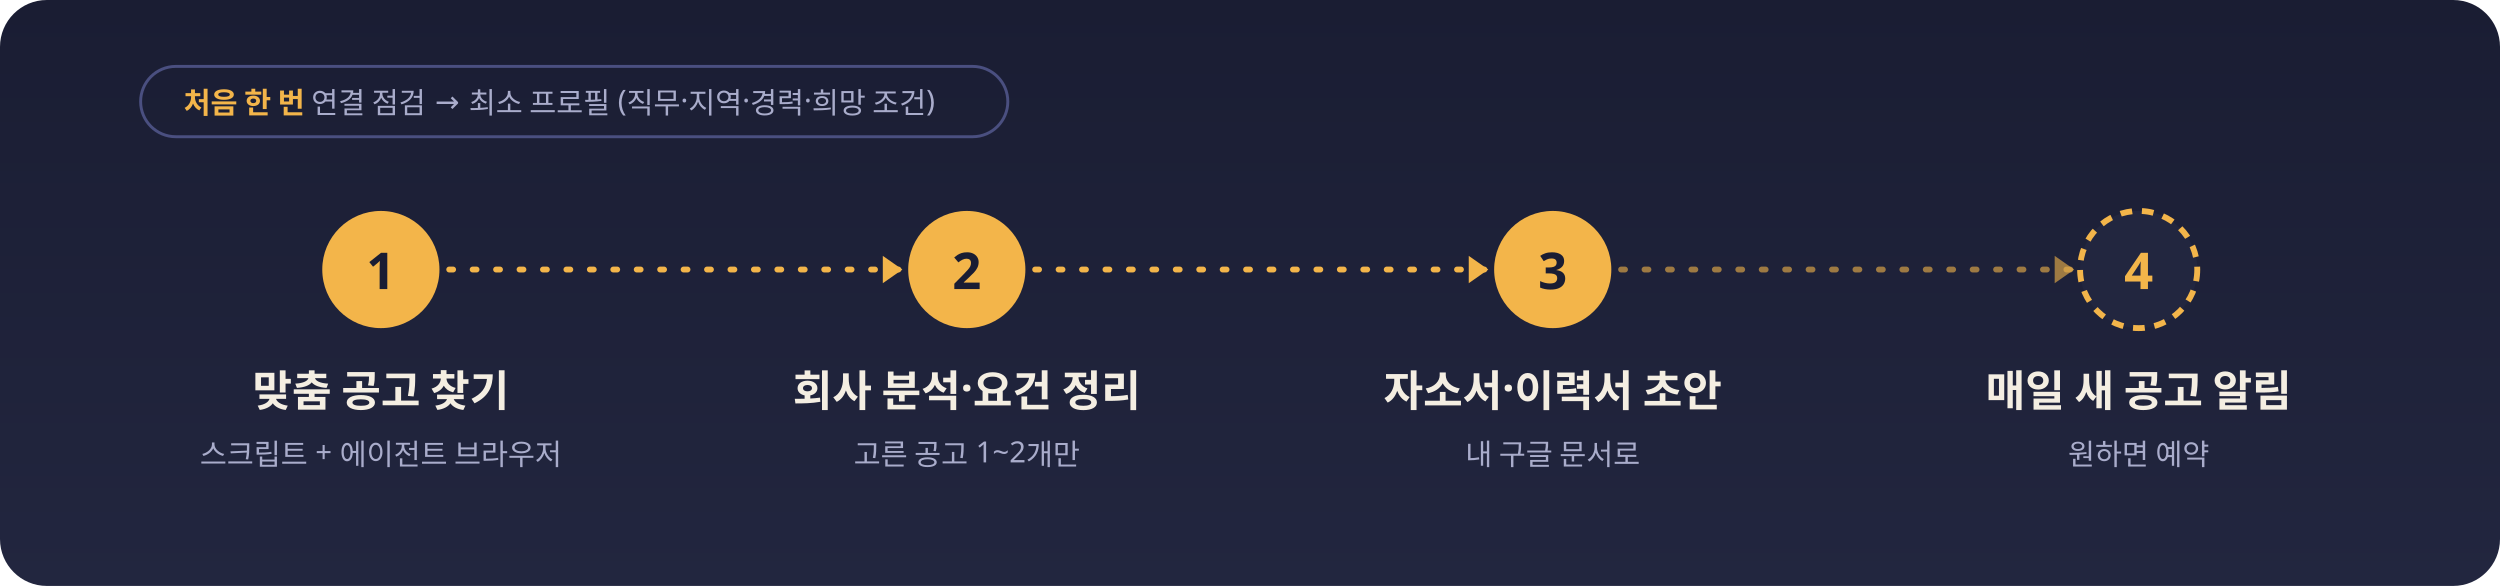
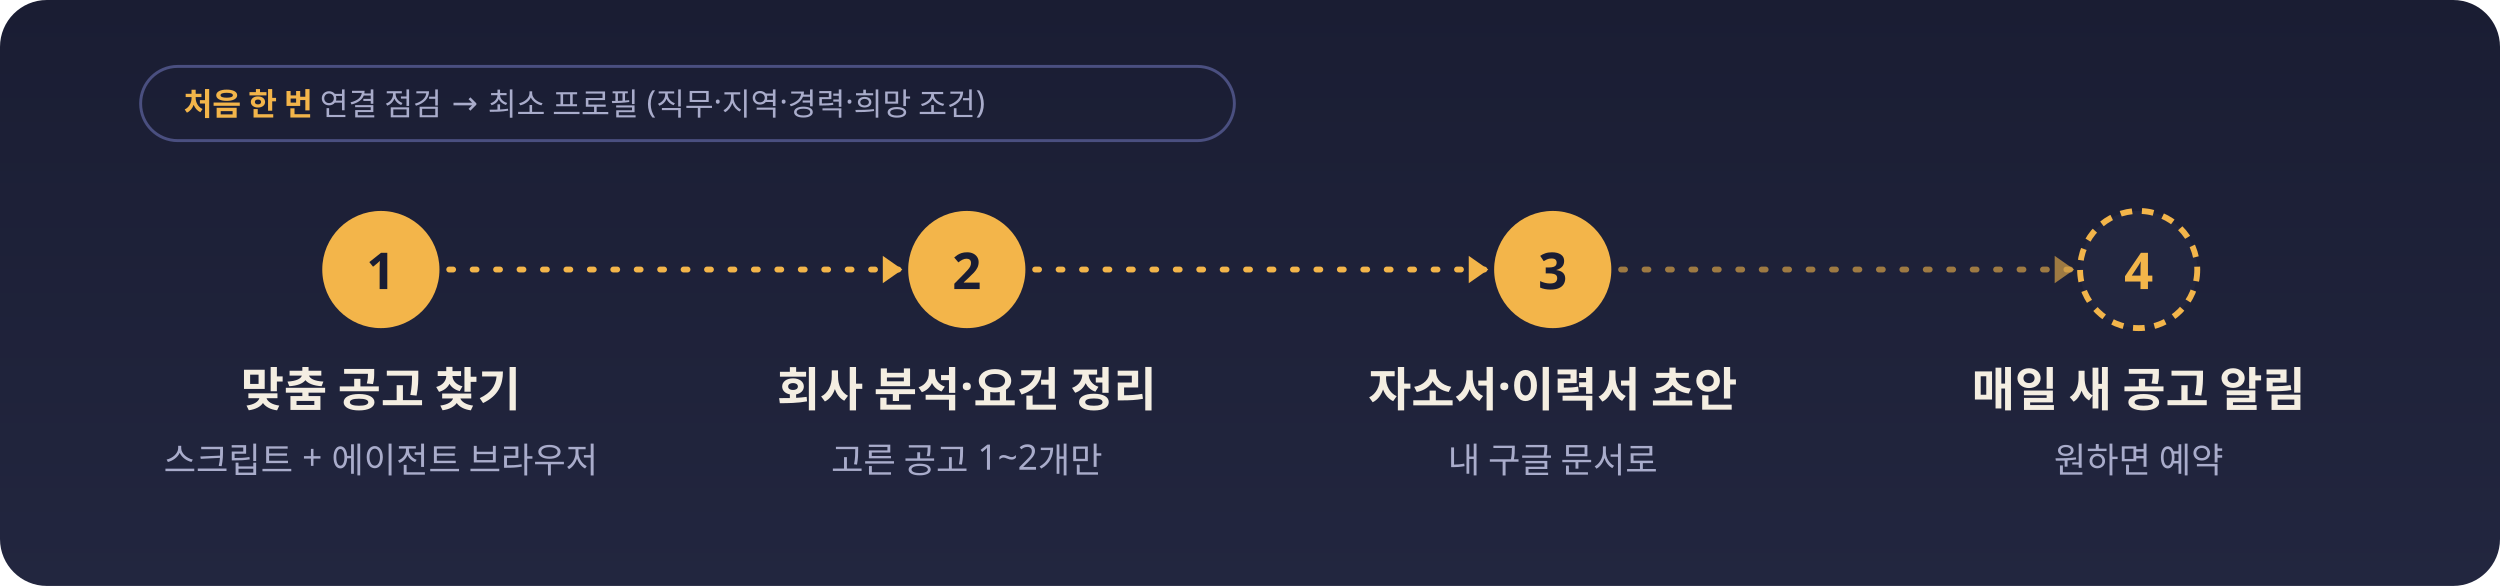
<svg xmlns="http://www.w3.org/2000/svg" viewBox="0 0 1280 300" width="1280" height="300" role="img" aria-labelledby="t d">
  <style>
    .ko{font-family:'Apple SD Gothic Neo','Malgun Gothic','Noto Sans KR',sans-serif}
    .flow{stroke-dasharray:2 10;animation:flow 1.4s linear infinite}
    @keyframes flow{to{stroke-dashoffset:-24}}
    @media (prefers-reduced-motion:reduce){.flow{animation:none}}
  </style>
  <defs>
    <clipPath id="card">
      <rect width="1280" height="300" rx="24" />
    </clipPath>
    <linearGradient id="bg" x1="0" y1="0" x2="0" y2="1">
      <stop offset="0" stop-color="#1A1D33" />
      <stop offset="1" stop-color="#22263F" />
    </linearGradient>
  </defs>
  <g clip-path="url(#card)">
    <rect width="1280" height="300" fill="url(#bg)" />
-     <rect x="72" y="34" width="444" height="36" rx="18" fill="none" stroke="#4A4F80" stroke-width="1.5" />
-     <text x="94" y="58" class="ko" font-size="15" fill="#A9ACCB">
+     <rect x="72" y="34" width="560" height="38" rx="19" fill="none" stroke="#4A4F80" stroke-width="1.5" />
+     <text x="94" y="59" class="ko" font-size="16" fill="#A9ACCB">
      <tspan fill="#F3B54A" font-weight="700">처음 한 번</tspan>  연결 점검 → 최소 프로필 (직무·지역·경력·희망 조건)</text>
    <g stroke="#F3B54A" stroke-width="3" stroke-linecap="round" fill="none">
      <line class="flow" x1="230" y1="138" x2="460" y2="138" />
      <line class="flow" x1="530" y1="138" x2="760" y2="138" />
      <line class="flow" x1="830" y1="138" x2="1060" y2="138" opacity=".6" />
    </g>
    <g fill="#F3B54A">
      <path d="M452 131 l10 7 l-10 7 z" />
      <path d="M752 131 l10 7 l-10 7 z" />
      <path d="M1052 131 l10 7 l-10 7 z" opacity=".6" />
    </g>
    <circle cx="195" cy="138" r="30" fill="#F3B54A" />
    <text x="195" y="148" text-anchor="middle" class="ko" font-size="26" font-weight="800" fill="#1A1D33">1</text>
-     <text x="195" y="208" text-anchor="middle" class="ko" font-size="22" font-weight="700" fill="#F4EEE2">맞춤 공고 찾기</text>
-     <text x="195" y="238" text-anchor="middle" class="ko" font-size="15" fill="#A9ACCB">스크립트 + 에이전트 브라우저</text>
+     <text x="195" y="208" text-anchor="middle" class="ko" font-size="24" font-weight="700" fill="#F4EEE2">맞춤 공고 찾기</text>
+     <text x="195" y="242" text-anchor="middle" class="ko" font-size="18" fill="#A9ACCB">스크립트 + 에이전트 브라우저</text>
    <circle cx="495" cy="138" r="30" fill="#F3B54A" />
    <text x="495" y="148" text-anchor="middle" class="ko" font-size="26" font-weight="800" fill="#1A1D33">2</text>
-     <text x="495" y="208" text-anchor="middle" class="ko" font-size="22" font-weight="700" fill="#F4EEE2">회사 분석·요건 정리</text>
-     <text x="495" y="238" text-anchor="middle" class="ko" font-size="15" fill="#A9ACCB">고른 공고 1~2개만</text>
+     <text x="495" y="208" text-anchor="middle" class="ko" font-size="24" font-weight="700" fill="#F4EEE2">회사 분석·요건 정리</text>
+     <text x="495" y="242" text-anchor="middle" class="ko" font-size="18" fill="#A9ACCB">고른 공고 1~2개만</text>
    <circle cx="795" cy="138" r="30" fill="#F3B54A" />
    <text x="795" y="148" text-anchor="middle" class="ko" font-size="26" font-weight="800" fill="#1A1D33">3</text>
-     <text x="795" y="208" text-anchor="middle" class="ko" font-size="22" font-weight="700" fill="#F4EEE2">자소서·이력서 초안</text>
-     <text x="795" y="238" text-anchor="middle" class="ko" font-size="15" fill="#A9ACCB">내 구글 문서로</text>
+     <text x="795" y="208" text-anchor="middle" class="ko" font-size="24" font-weight="700" fill="#F4EEE2">자소서·이력서 초안</text>
+     <text x="795" y="242" text-anchor="middle" class="ko" font-size="18" fill="#A9ACCB">내 구글 문서로</text>
    <circle cx="1095" cy="138" r="30" fill="#22263F" stroke="#F3B54A" stroke-width="3" stroke-dasharray="6 5" />
    <text x="1095" y="148" text-anchor="middle" class="ko" font-size="26" font-weight="800" fill="#F3B54A">4</text>
-     <text x="1095" y="208" text-anchor="middle" class="ko" font-size="22" font-weight="700" fill="#F4EEE2">매일 새 공고 알림</text>
-     <text x="1095" y="238" text-anchor="middle" class="ko" font-size="15" fill="#A9ACCB">원하면 예약</text>
+     <text x="1095" y="208" text-anchor="middle" class="ko" font-size="24" font-weight="700" fill="#F4EEE2">매일 새 공고 알림</text>
+     <text x="1095" y="242" text-anchor="middle" class="ko" font-size="18" fill="#A9ACCB">원하면 예약</text>
  </g>
</svg>
